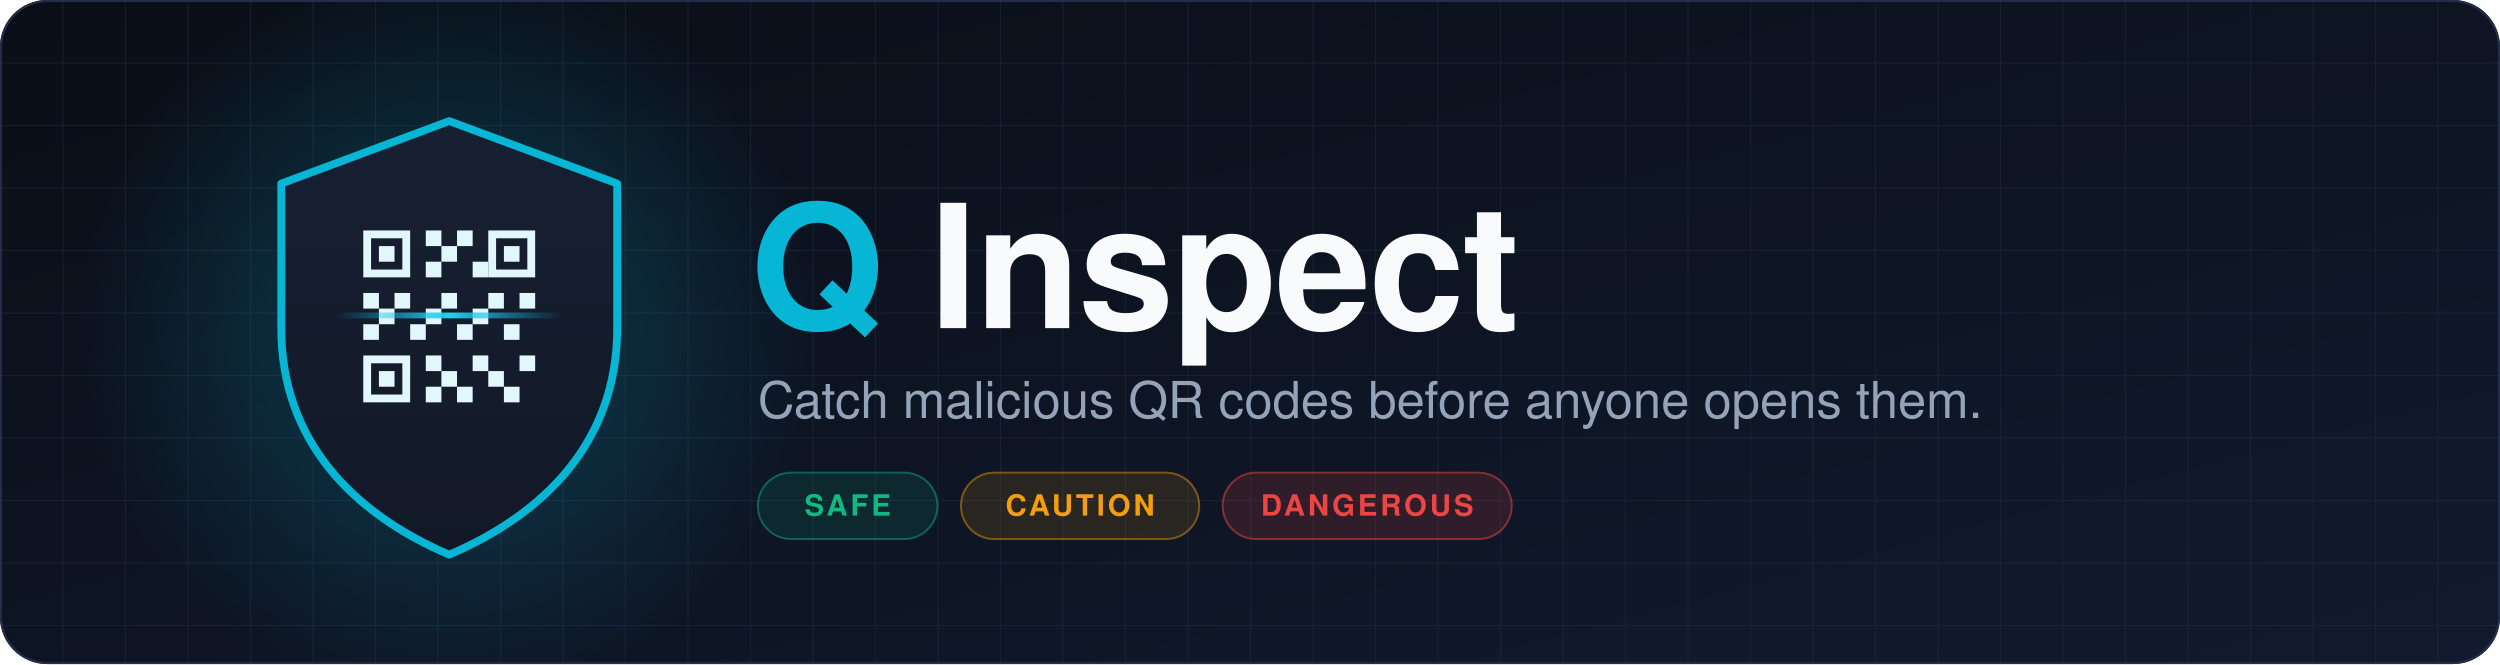
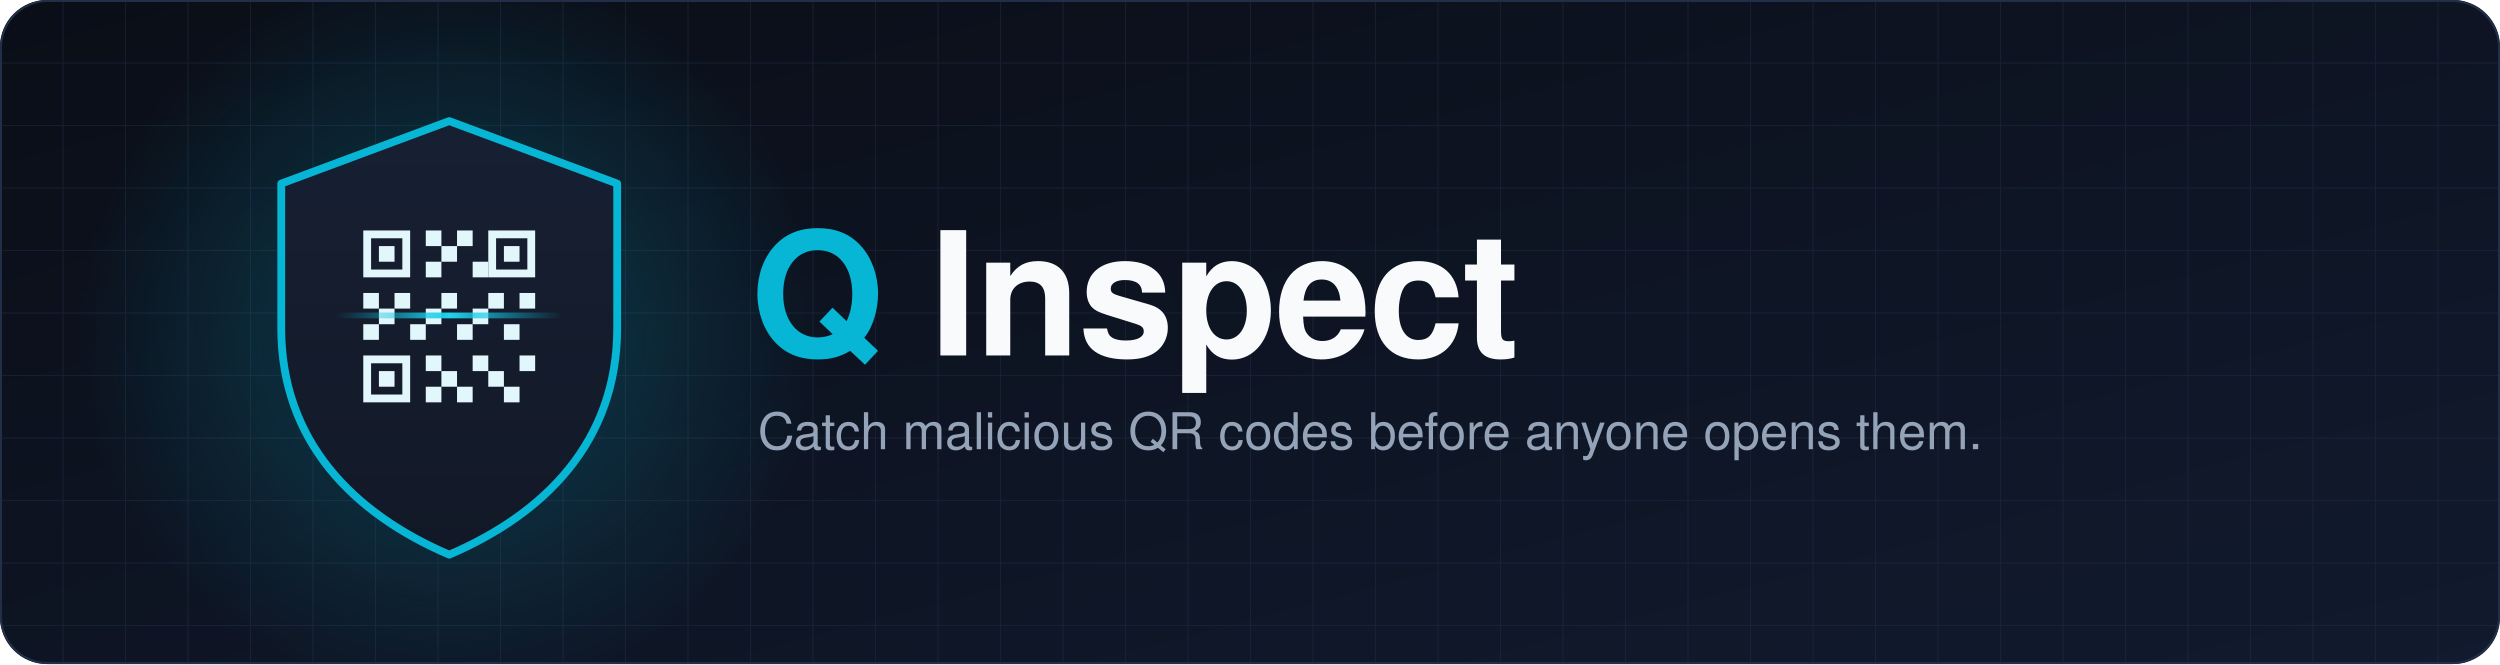
<svg xmlns="http://www.w3.org/2000/svg" width="1280" height="340" viewBox="0 0 1280 340" role="img" aria-label="Q Inspect — catch malicious QR codes before anyone opens them">
  <defs>
    <linearGradient id="bg" x1="0" y1="0" x2="1" y2="1">
      <stop offset="0" stop-color="#0a0e17" />
      <stop offset="1" stop-color="#111a2e" />
    </linearGradient>
    <radialGradient id="glow" cx="0.5" cy="0.5" r="0.5">
      <stop offset="0" stop-color="#06b6d4" stop-opacity="0.28" />
      <stop offset="1" stop-color="#06b6d4" stop-opacity="0" />
    </radialGradient>
    <linearGradient id="shield" x1="0" y1="0" x2="0" y2="1">
      <stop offset="0" stop-color="#172033" />
      <stop offset="1" stop-color="#121826" />
    </linearGradient>
    <linearGradient id="scan" x1="0" y1="0" x2="1" y2="0">
      <stop offset="0" stop-color="#06b6d4" stop-opacity="0" />
      <stop offset="0.5" stop-color="#22d3ee" stop-opacity="1" />
      <stop offset="1" stop-color="#06b6d4" stop-opacity="0" />
    </linearGradient>
    <pattern id="grid" width="32" height="32" patternUnits="userSpaceOnUse">
      <path d="M32 0H0V32" fill="none" stroke="#232f4a" stroke-width="1" opacity="0.45" />
    </pattern>
    <clipPath id="card">
      <rect width="1280" height="340" rx="24" />
    </clipPath>
    <clipPath id="qrclip">
      <rect x="186" y="118" width="88" height="88" />
    </clipPath>
  </defs>
  <g clip-path="url(#card)">
    <rect width="1280" height="340" fill="url(#bg)" />
    <rect width="1280" height="340" fill="url(#grid)" />
    <circle cx="230" cy="170" r="190" fill="url(#glow)" />
  </g>
  <rect x="0.5" y="0.5" width="1279" height="339" rx="24" fill="none" stroke="#232f4a" />
  <path d="M230 62 L316 94 V168 C316 226 279 263 230 284 C181 263 144 226 144 168 V94 Z" fill="url(#shield)" stroke="#06b6d4" stroke-width="4" stroke-linejoin="round" />
  <g fill="#e2f7fb">
    <rect x="186" y="118" width="24" height="24" />
    <rect x="190" y="122" width="16" height="16" fill="#151d2e" />
    <rect x="194" y="126" width="8" height="8" />
    <rect x="250" y="118" width="24" height="24" />
    <rect x="254" y="122" width="16" height="16" fill="#151d2e" />
    <rect x="258" y="126" width="8" height="8" />
    <rect x="186" y="182" width="24" height="24" />
    <rect x="190" y="186" width="16" height="16" fill="#141c2c" />
    <rect x="194" y="190" width="8" height="8" />
    <rect x="218" y="118" width="8" height="8" />
    <rect x="234" y="118" width="8" height="8" />
    <rect x="226" y="126" width="8" height="8" />
    <rect x="218" y="134" width="8" height="8" />
    <rect x="242" y="134" width="8" height="8" />
    <rect x="186" y="150" width="8" height="8" />
    <rect x="202" y="150" width="8" height="8" />
    <rect x="226" y="150" width="8" height="8" />
    <rect x="250" y="150" width="8" height="8" />
    <rect x="266" y="150" width="8" height="8" />
    <rect x="194" y="158" width="8" height="8" />
    <rect x="218" y="158" width="8" height="8" />
    <rect x="242" y="158" width="8" height="8" />
    <rect x="186" y="166" width="8" height="8" />
    <rect x="210" y="166" width="8" height="8" />
    <rect x="234" y="166" width="8" height="8" />
    <rect x="258" y="166" width="8" height="8" />
    <rect x="218" y="182" width="8" height="8" />
    <rect x="242" y="182" width="8" height="8" />
    <rect x="266" y="182" width="8" height="8" />
    <rect x="226" y="190" width="8" height="8" />
    <rect x="250" y="190" width="8" height="8" />
    <rect x="218" y="198" width="8" height="8" />
    <rect x="234" y="198" width="8" height="8" />
    <rect x="258" y="198" width="8" height="8" />
  </g>
  <g>
    <rect x="172" y="160" width="116" height="3" rx="1.5" fill="url(#scan)">
      <animate attributeName="y" values="112;210;112" dur="3.2s" repeatCount="indefinite" />
    </rect>
  </g>
-   <text x="384" y="168" font-family="'Segoe UI', 'Helvetica Neue', Helvetica, Arial, sans-serif" font-size="88" font-weight="800" fill="#f8fafc" letter-spacing="-1">
+   <text x="384" y="182" font-family="'Segoe UI', 'Helvetica Neue', Helvetica, Arial, sans-serif" font-size="88" font-weight="800" fill="#f8fafc" letter-spacing="-1">
    <tspan fill="#06b6d4">Q</tspan> Inspect
  </text>
-   <text x="388" y="214" font-family="'Segoe UI', 'Helvetica Neue', Helvetica, Arial, sans-serif" font-size="26" fill="#94a3b8">
+   <text x="388" y="230" font-family="'Segoe UI', 'Helvetica Neue', Helvetica, Arial, sans-serif" font-size="26" fill="#94a3b8">
    Catch malicious QR codes before anyone opens them.
  </text>
-   <g font-family="'Segoe UI', 'Helvetica Neue', Helvetica, Arial, sans-serif" font-size="15" font-weight="700" letter-spacing="1.5" text-anchor="middle">
-     <rect x="388" y="242" width="92" height="34" rx="17" fill="#10b981" fill-opacity="0.12" stroke="#10b981" stroke-opacity="0.45" />
-     <text x="434" y="264" fill="#10b981">SAFE</text>
-     <rect x="492" y="242" width="122" height="34" rx="17" fill="#f59e0b" fill-opacity="0.12" stroke="#f59e0b" stroke-opacity="0.45" />
-     <text x="553" y="264" fill="#f59e0b">CAUTION</text>
-     <rect x="626" y="242" width="148" height="34" rx="17" fill="#ef4444" fill-opacity="0.15" stroke="#ef4444" stroke-opacity="0.5" />
-     <text x="700" y="264" fill="#ef4444">DANGEROUS</text>
-   </g>
</svg>
